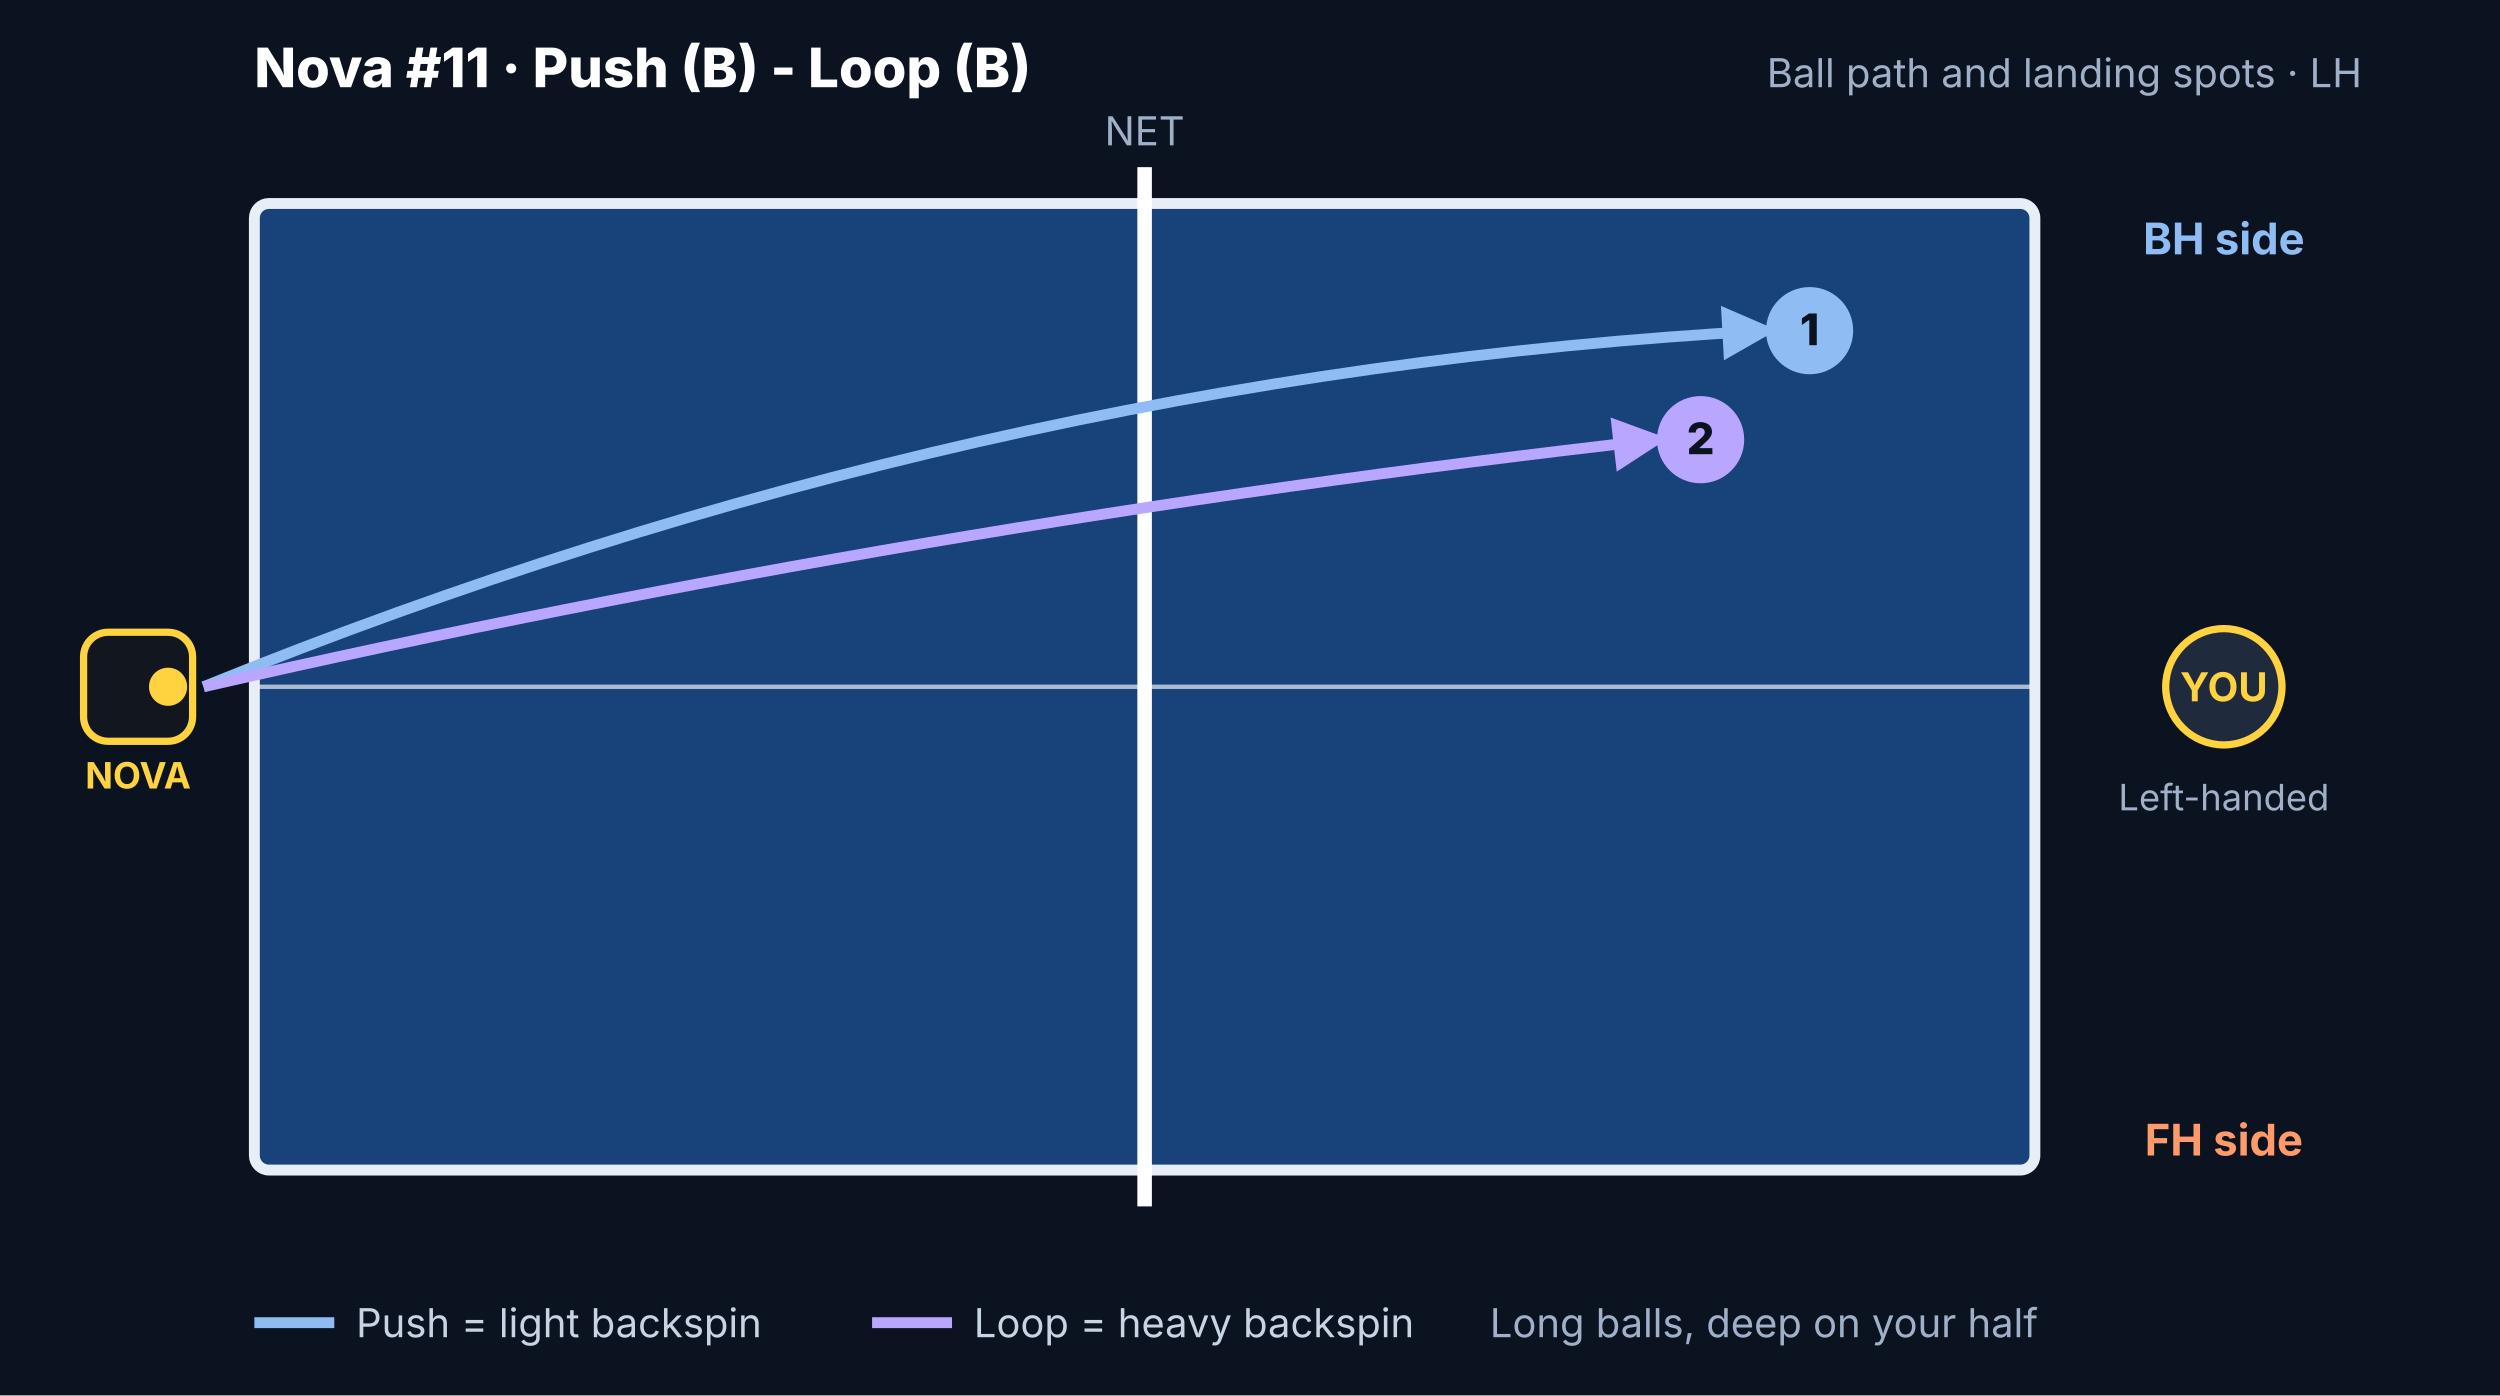
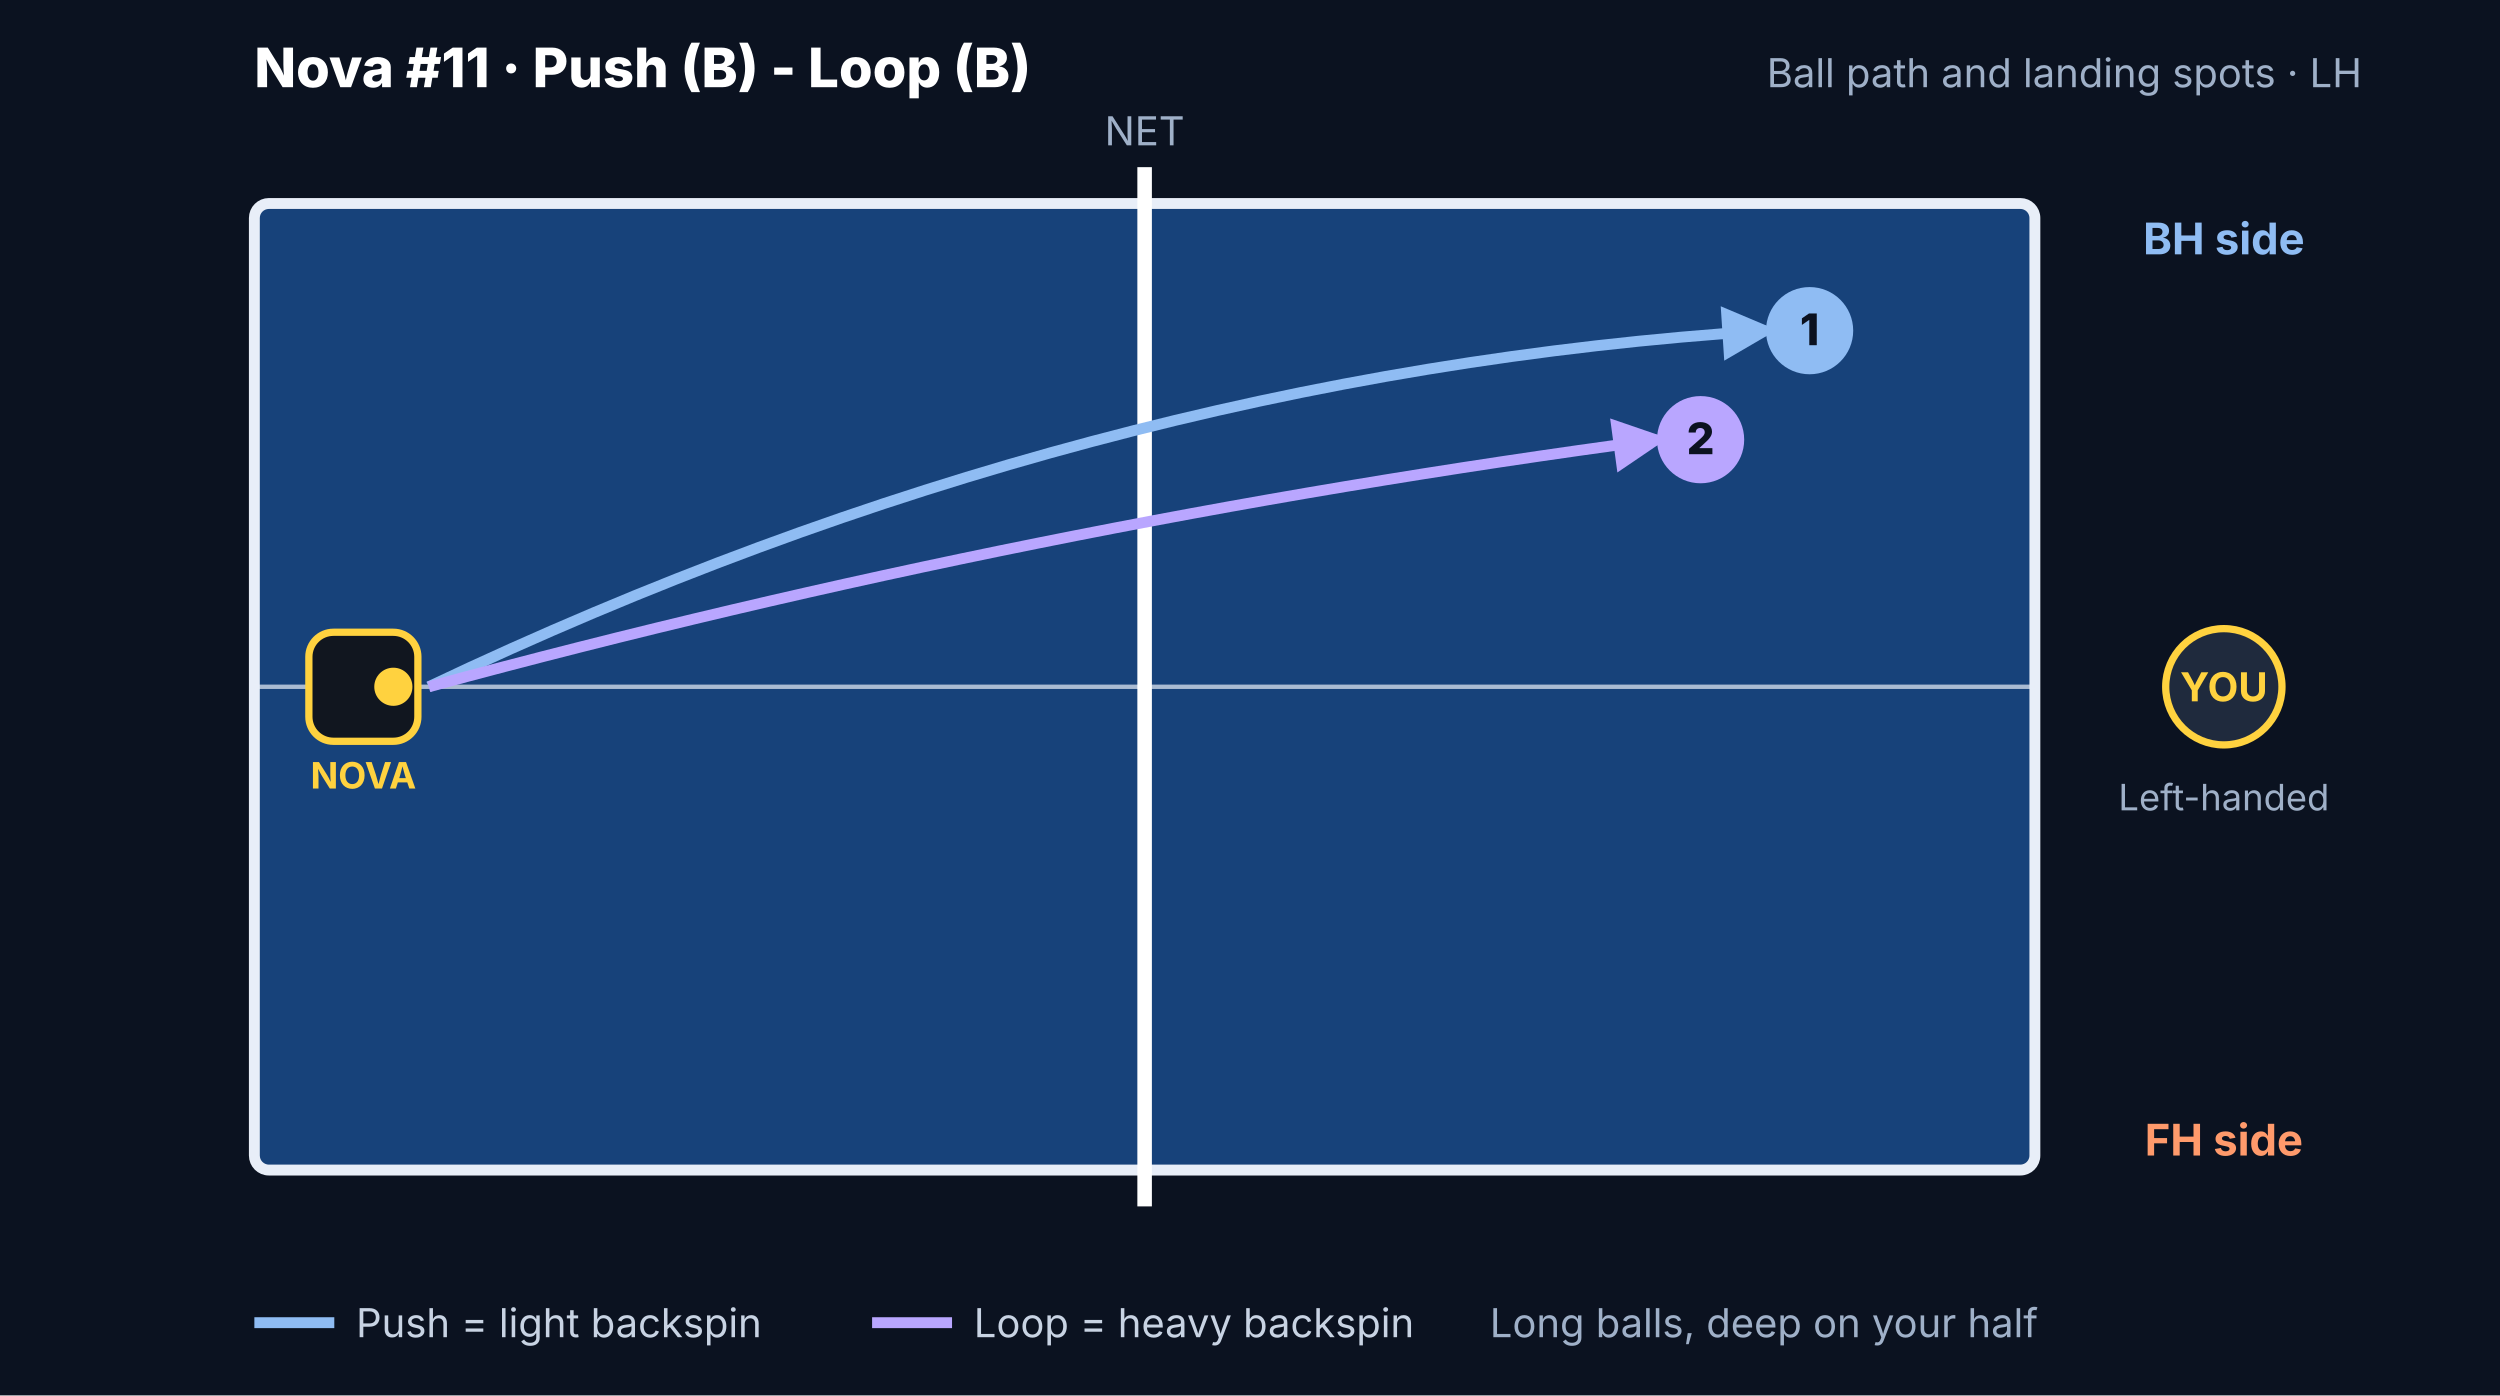
<svg xmlns="http://www.w3.org/2000/svg" viewBox="0 0 688 384" width="1376" height="768">
  <defs>
    <marker id="ah" viewBox="0 0 10 10" refX="8" refY="5" markerWidth="5" markerHeight="5" orient="auto-start-reverse">
      <path d="M0 0L10 5L0 10z" fill="context-stroke" />
    </marker>
    <radialGradient id="glow">
      <stop offset="0" stop-color="#ffd23f" stop-opacity=".55" />
      <stop offset="1" stop-color="#ffd23f" stop-opacity="0" />
    </radialGradient>
  </defs>
  <rect width="688" height="384" fill="#0b1220" />
  <text x="70" y="24" font-family="Inter, Arial, sans-serif" font-size="15" font-weight="800" fill="#ffffff">Nova #11 · Push (B) - Loop (B)</text>
  <text x="650" y="24" text-anchor="end" font-family="Inter, Arial, sans-serif" font-size="11" fill="#9fb0c8">Ball path and landing spots · LH</text>
  <rect x="70" y="56" width="490" height="266" rx="4" fill="#17427a" stroke="#e8eef8" stroke-width="3" />
  <line x1="70" y1="189" x2="560" y2="189" stroke="#e8eef8" stroke-width="1.2" opacity=".7" />
  <line x1="315" y1="46" x2="315" y2="332" stroke="#ffffff" stroke-width="4" />
  <text x="315" y="40" text-anchor="middle" font-family="Inter, Arial, sans-serif" font-size="11" fill="#9fb0c8">NET</text>
  <circle cx="612" cy="189" r="16" fill="#1f2a3d" stroke="#ffd23f" stroke-width="2" />
  <text x="612" y="193" text-anchor="middle" font-family="Inter, Arial, sans-serif" font-size="11" font-weight="700" fill="#ffd23f">YOU</text>
  <text x="612" y="223" text-anchor="middle" font-family="Inter, Arial, sans-serif" font-size="10" fill="#9fb0c8">Left-handed</text>
  <text x="612" y="318" text-anchor="middle" font-family="Inter, Arial, sans-serif" font-size="12" font-weight="700" fill="#ff9a6b">FH side</text>
  <text x="612" y="70" text-anchor="middle" font-family="Inter, Arial, sans-serif" font-size="12" font-weight="700" fill="#8fbcf3">BH side</text>
-   <rect x="23" y="174" width="30" height="30" rx="6.75" fill="#11161f" stroke="#ffd23f" stroke-width="2" />
-   <circle cx="46.25" cy="189" r="5.25" fill="#ffd23f" />
-   <text x="38" y="217" text-anchor="middle" font-family="Inter, Arial, sans-serif" font-size="10" font-weight="700" fill="#ffd23f">NOVA</text>
-   <path d="M56 189 Q 268 103 486 91" fill="none" stroke="#8fbcf3" stroke-width="3" marker-end="url(#ah)" />
+   <rect x="85" y="174" width="30" height="30" rx="6.75" fill="#11161f" stroke="#ffd23f" stroke-width="2" />
+   <circle cx="108.25" cy="189" r="5.25" fill="#ffd23f" />
+   <text x="100" y="217" text-anchor="middle" font-family="Inter, Arial, sans-serif" font-size="10" font-weight="700" fill="#ffd23f">NOVA</text>
+   <path d="M118 189 Q 299 103 486 91" fill="none" stroke="#8fbcf3" stroke-width="3" marker-end="url(#ah)" />
  <circle cx="498" cy="91" r="12" fill="#8fbcf3" />
  <text x="498" y="95" text-anchor="middle" font-family="Inter, Arial, sans-serif" font-size="12" font-weight="800" fill="#0b1220">1</text>
-   <path d="M56 189 Q 253 144 456 121" fill="none" stroke="#b9a6ff" stroke-width="3" marker-end="url(#ah)" />
+   <path d="M118 189 Q 284 144 456 121" fill="none" stroke="#b9a6ff" stroke-width="3" marker-end="url(#ah)" />
  <circle cx="468" cy="121" r="12" fill="#b9a6ff" />
  <text x="468" y="125" text-anchor="middle" font-family="Inter, Arial, sans-serif" font-size="12" font-weight="800" fill="#0b1220">2</text>
  <line x1="70" y1="364" x2="92" y2="364" stroke="#8fbcf3" stroke-width="3" />
  <text x="98" y="368" font-family="Inter, Arial, sans-serif" font-size="11" fill="#c8d3e3">Push = light backspin</text>
  <line x1="240" y1="364" x2="262" y2="364" stroke="#b9a6ff" stroke-width="3" />
  <text x="268" y="368" font-family="Inter, Arial, sans-serif" font-size="11" fill="#c8d3e3">Loop = heavy backspin</text>
  <text x="410" y="368" font-family="Inter, Arial, sans-serif" font-size="11" fill="#9fb0c8">Long balls, deep on your half</text>
</svg>
